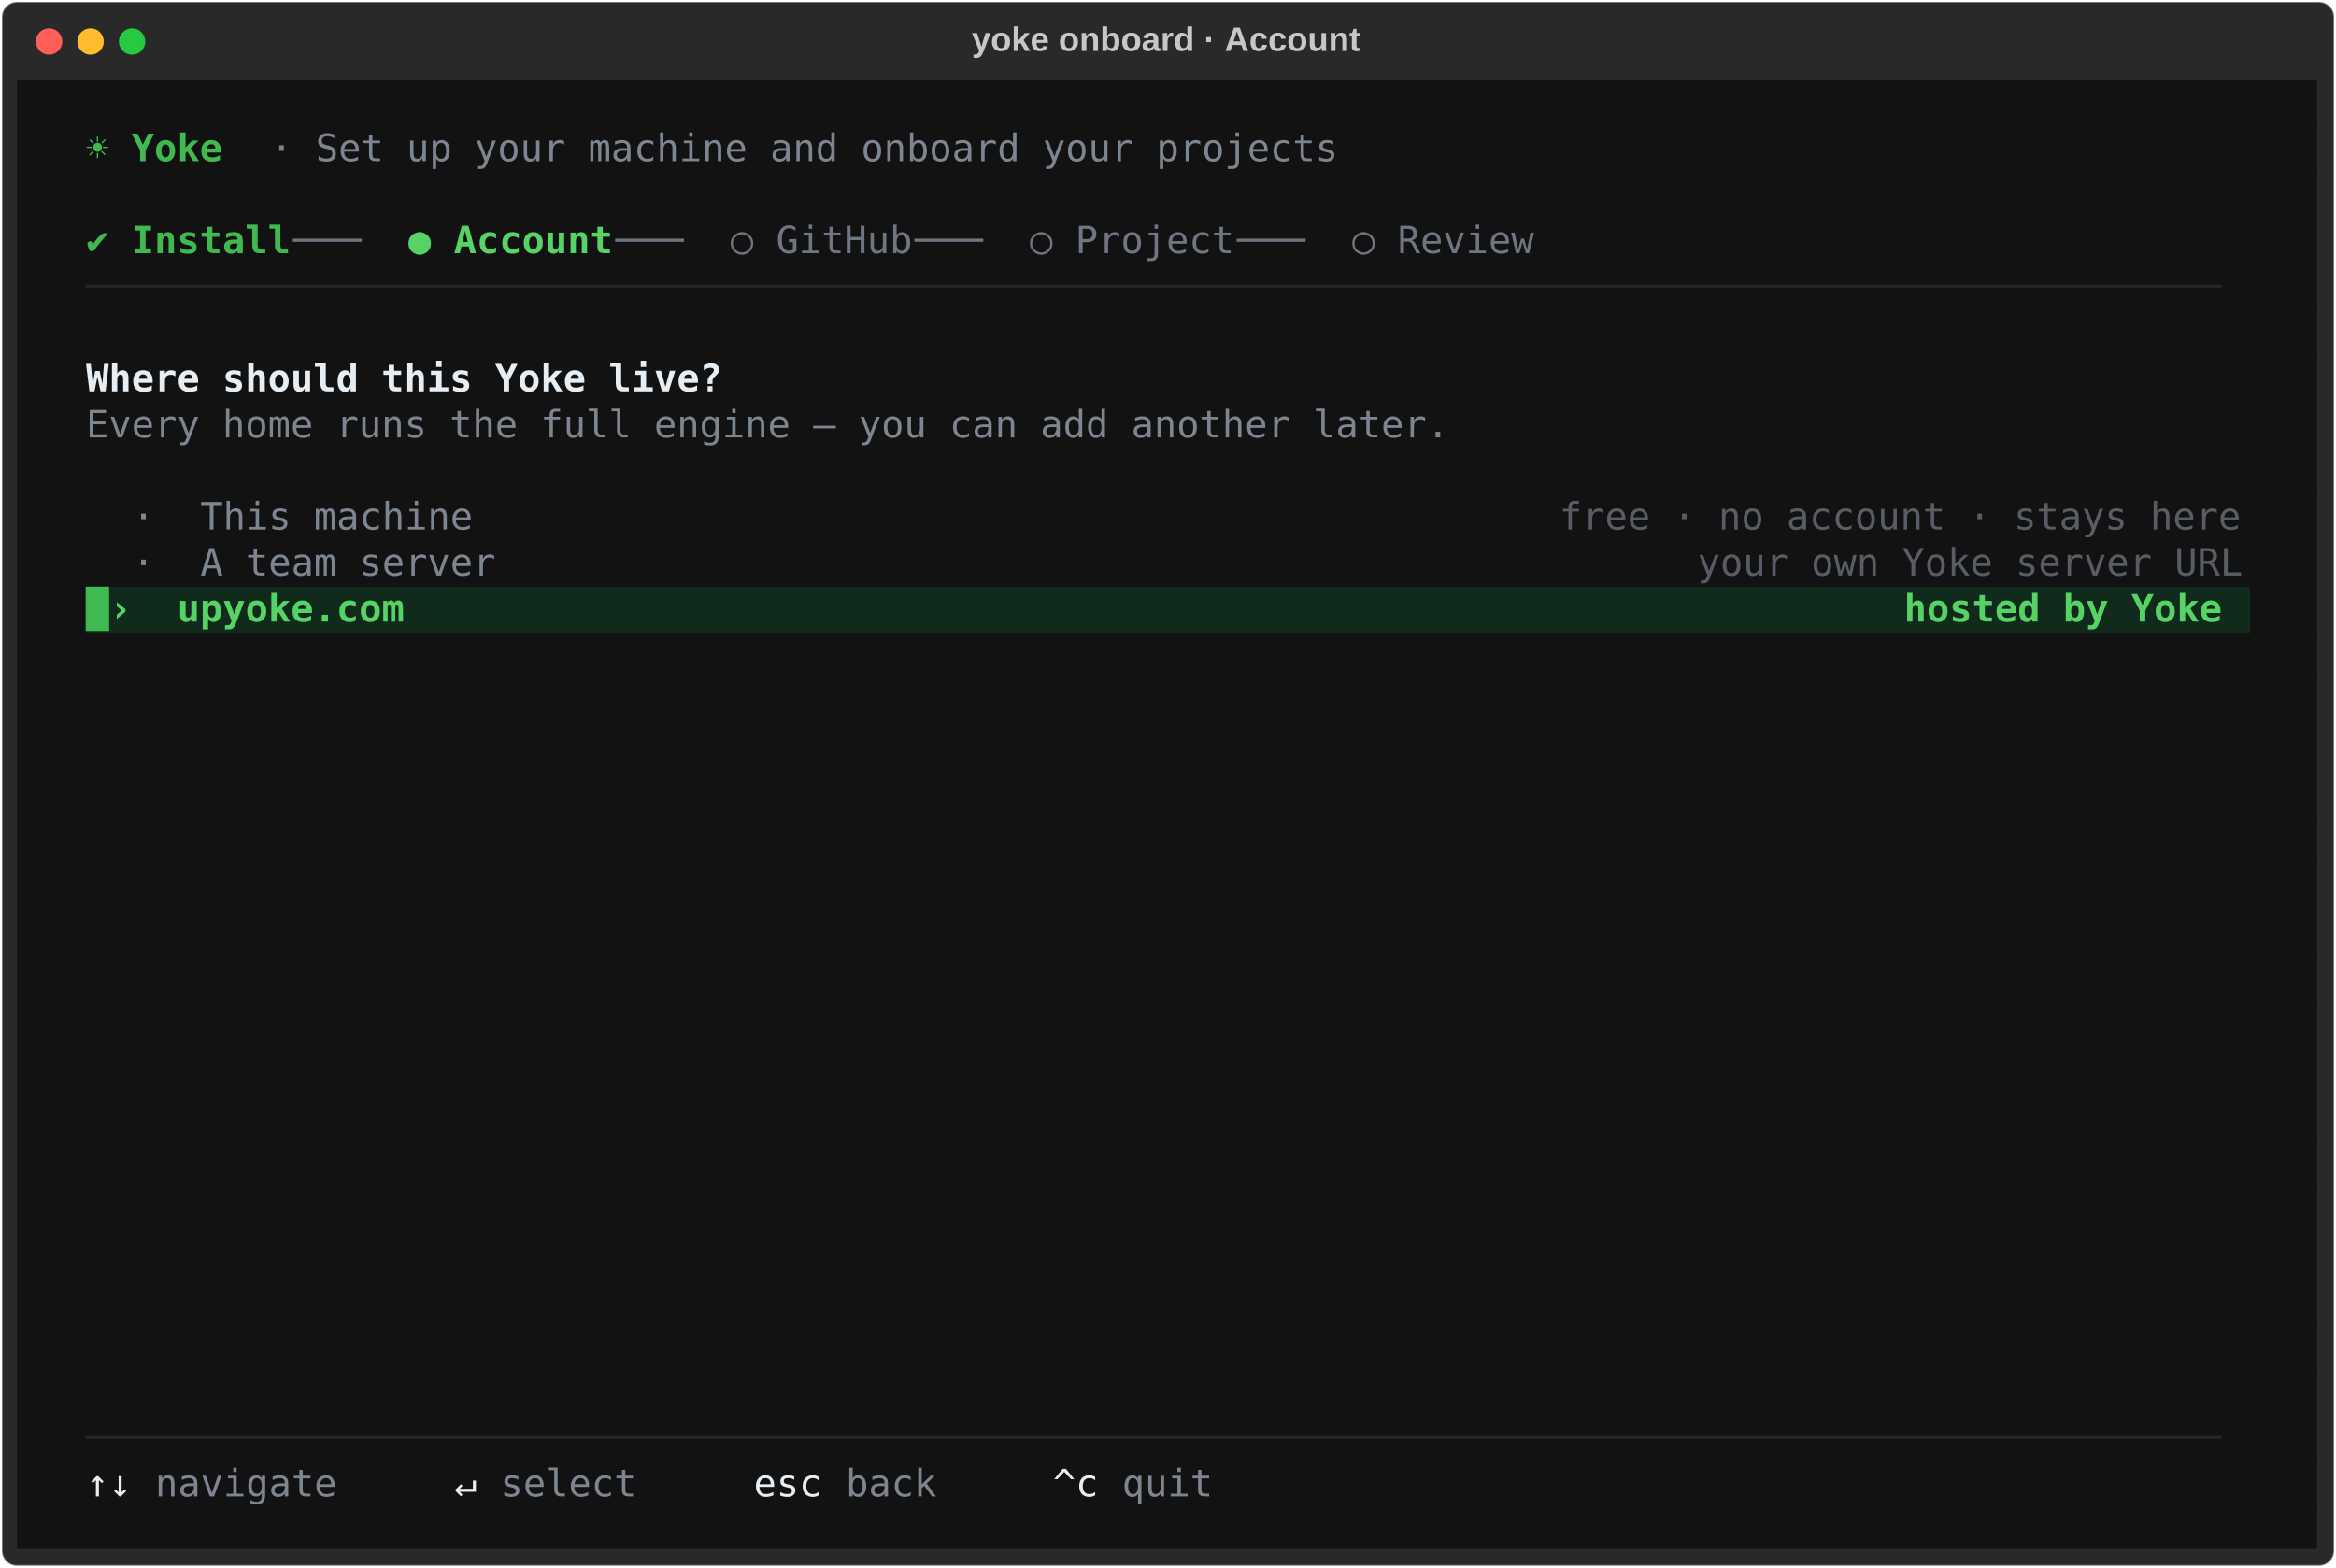
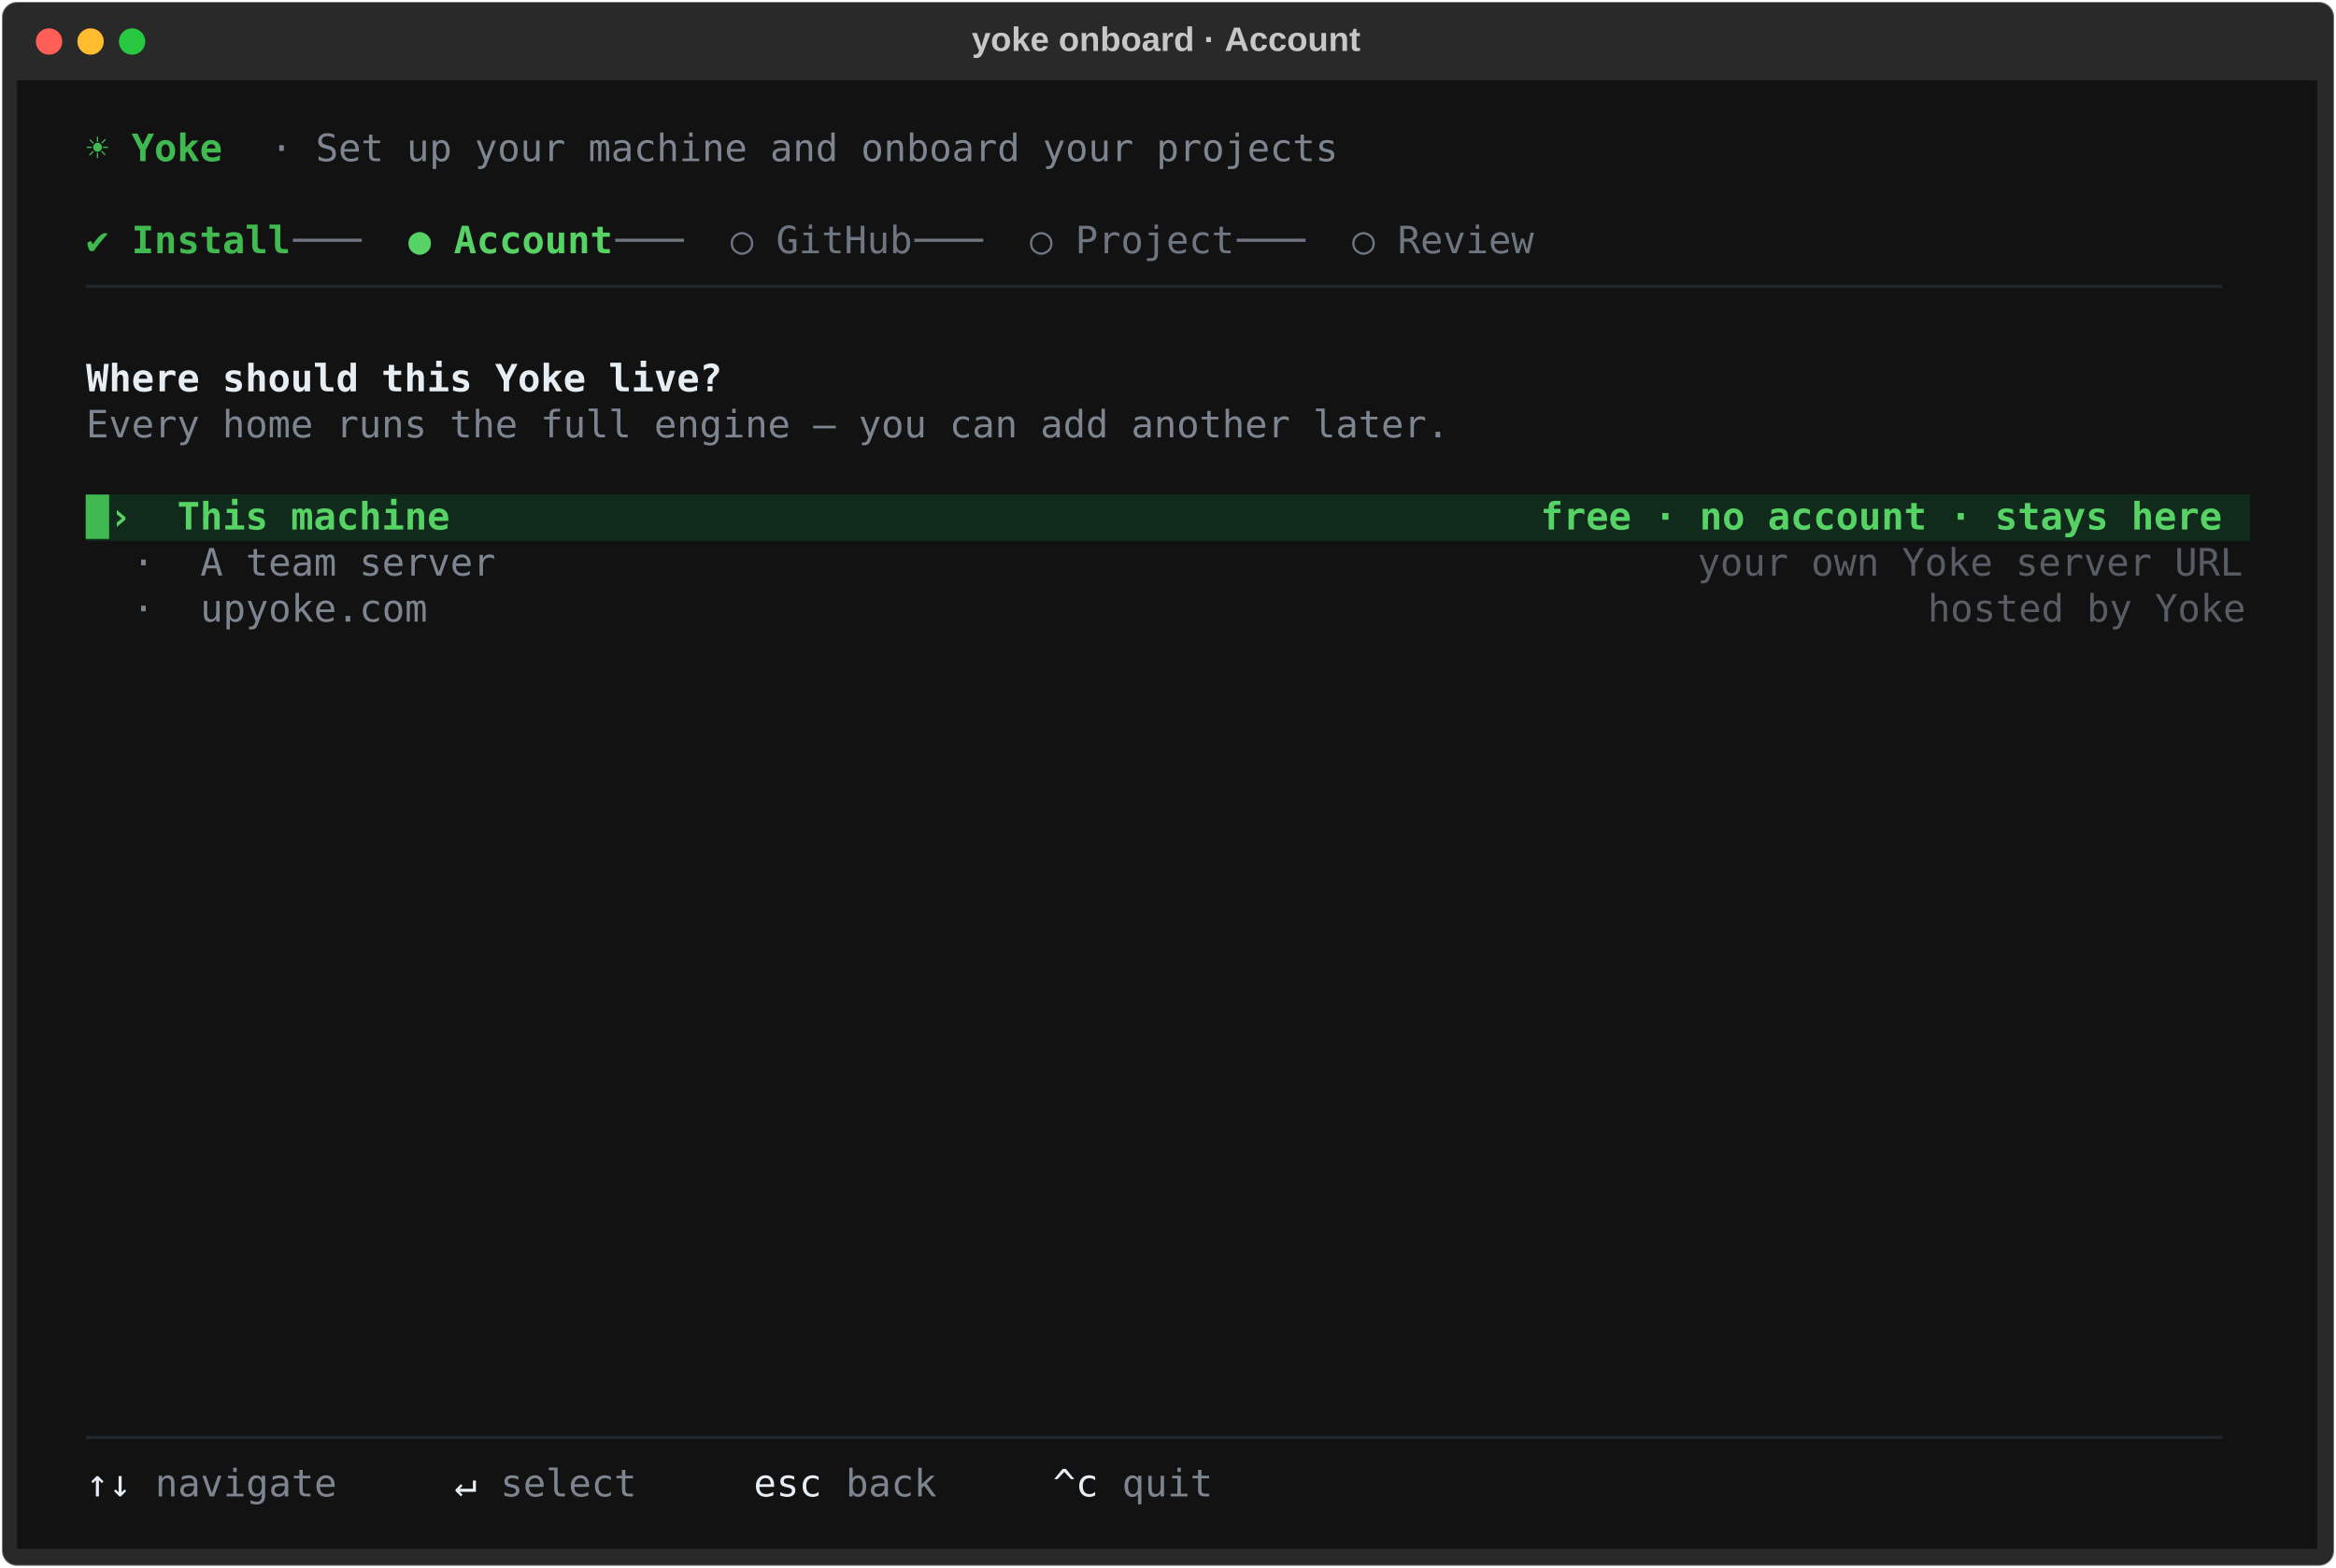
<svg xmlns="http://www.w3.org/2000/svg" class="rich-terminal" viewBox="0 0 1238 830.8">
  <style>

    @font-face {
        font-family: "Fira Code";
        src: local("FiraCode-Regular"),
                url("https://cdnjs.cloudflare.com/ajax/libs/firacode/{{VERSION}}/woff2/FiraCode-Regular.woff2") format("woff2"),
                url("https://cdnjs.cloudflare.com/ajax/libs/firacode/{{VERSION}}/woff/FiraCode-Regular.woff") format("woff");
        font-style: normal;
        font-weight: 400;
    }
    @font-face {
        font-family: "Fira Code";
        src: local("FiraCode-Bold"),
                url("https://cdnjs.cloudflare.com/ajax/libs/firacode/{{VERSION}}/woff2/FiraCode-Bold.woff2") format("woff2"),
                url("https://cdnjs.cloudflare.com/ajax/libs/firacode/{{VERSION}}/woff/FiraCode-Bold.woff") format("woff");
        font-style: bold;
        font-weight: 700;
    }

    .terminal-YOKE-matrix {
        font-family: Fira Code, monospace;
        font-size: 20px;
        line-height: 24.4px;
        font-variant-east-asian: full-width;
    }

    .terminal-YOKE-title {
        font-size: 18px;
        font-weight: bold;
        font-family: arial;
    }

    .terminal-YOKE-r1 { fill: #c5c8c6 }
.terminal-YOKE-r2 { fill: #3fb950;font-weight: bold }
.terminal-YOKE-r3 { fill: #e6edf3 }
.terminal-YOKE-r4 { fill: #7d8590 }
.terminal-YOKE-r5 { fill: #6e7681 }
.terminal-YOKE-r6 { fill: #56d364;font-weight: bold }
.terminal-YOKE-r7 { fill: #21262d }
.terminal-YOKE-r8 { fill: #e6edf3;font-weight: bold }
- .terminal-YOKE-r9 { fill: #00ff00 }
- .terminal-YOKE-r10 { fill: #585d65 }
- .terminal-YOKE-r11 { fill: #3fb950 }
+ .terminal-YOKE-r9 { fill: #3fb950 }
+ .terminal-YOKE-r10 { fill: #00ff00 }
+ .terminal-YOKE-r11 { fill: #585d65 }
    </style>
  <defs>
    <clipPath id="terminal-YOKE-clip-terminal">
      <rect x="0" y="0" width="1219.0" height="779.8" />
    </clipPath>
    <clipPath id="terminal-YOKE-line-0">
      <rect x="0" y="1.5" width="1220" height="24.65" />
    </clipPath>
    <clipPath id="terminal-YOKE-line-1">
      <rect x="0" y="25.9" width="1220" height="24.65" />
    </clipPath>
    <clipPath id="terminal-YOKE-line-2">
      <rect x="0" y="50.3" width="1220" height="24.65" />
    </clipPath>
    <clipPath id="terminal-YOKE-line-3">
      <rect x="0" y="74.7" width="1220" height="24.65" />
    </clipPath>
    <clipPath id="terminal-YOKE-line-4">
      <rect x="0" y="99.1" width="1220" height="24.65" />
    </clipPath>
    <clipPath id="terminal-YOKE-line-5">
      <rect x="0" y="123.5" width="1220" height="24.65" />
    </clipPath>
    <clipPath id="terminal-YOKE-line-6">
      <rect x="0" y="147.9" width="1220" height="24.65" />
    </clipPath>
    <clipPath id="terminal-YOKE-line-7">
      <rect x="0" y="172.3" width="1220" height="24.65" />
    </clipPath>
    <clipPath id="terminal-YOKE-line-8">
      <rect x="0" y="196.7" width="1220" height="24.65" />
    </clipPath>
    <clipPath id="terminal-YOKE-line-9">
      <rect x="0" y="221.1" width="1220" height="24.65" />
    </clipPath>
    <clipPath id="terminal-YOKE-line-10">
      <rect x="0" y="245.5" width="1220" height="24.65" />
    </clipPath>
    <clipPath id="terminal-YOKE-line-11">
      <rect x="0" y="269.9" width="1220" height="24.65" />
    </clipPath>
    <clipPath id="terminal-YOKE-line-12">
      <rect x="0" y="294.3" width="1220" height="24.65" />
    </clipPath>
    <clipPath id="terminal-YOKE-line-13">
      <rect x="0" y="318.7" width="1220" height="24.65" />
    </clipPath>
    <clipPath id="terminal-YOKE-line-14">
      <rect x="0" y="343.1" width="1220" height="24.65" />
    </clipPath>
    <clipPath id="terminal-YOKE-line-15">
      <rect x="0" y="367.5" width="1220" height="24.65" />
    </clipPath>
    <clipPath id="terminal-YOKE-line-16">
      <rect x="0" y="391.9" width="1220" height="24.65" />
    </clipPath>
    <clipPath id="terminal-YOKE-line-17">
      <rect x="0" y="416.3" width="1220" height="24.65" />
    </clipPath>
    <clipPath id="terminal-YOKE-line-18">
      <rect x="0" y="440.7" width="1220" height="24.65" />
    </clipPath>
    <clipPath id="terminal-YOKE-line-19">
      <rect x="0" y="465.1" width="1220" height="24.65" />
    </clipPath>
    <clipPath id="terminal-YOKE-line-20">
      <rect x="0" y="489.5" width="1220" height="24.65" />
    </clipPath>
    <clipPath id="terminal-YOKE-line-21">
      <rect x="0" y="513.9" width="1220" height="24.65" />
    </clipPath>
    <clipPath id="terminal-YOKE-line-22">
      <rect x="0" y="538.3" width="1220" height="24.65" />
    </clipPath>
    <clipPath id="terminal-YOKE-line-23">
      <rect x="0" y="562.7" width="1220" height="24.65" />
    </clipPath>
    <clipPath id="terminal-YOKE-line-24">
      <rect x="0" y="587.1" width="1220" height="24.65" />
    </clipPath>
    <clipPath id="terminal-YOKE-line-25">
      <rect x="0" y="611.5" width="1220" height="24.65" />
    </clipPath>
    <clipPath id="terminal-YOKE-line-26">
      <rect x="0" y="635.9" width="1220" height="24.65" />
    </clipPath>
    <clipPath id="terminal-YOKE-line-27">
      <rect x="0" y="660.3" width="1220" height="24.65" />
    </clipPath>
    <clipPath id="terminal-YOKE-line-28">
      <rect x="0" y="684.7" width="1220" height="24.65" />
    </clipPath>
    <clipPath id="terminal-YOKE-line-29">
      <rect x="0" y="709.1" width="1220" height="24.65" />
    </clipPath>
    <clipPath id="terminal-YOKE-line-30">
      <rect x="0" y="733.5" width="1220" height="24.65" />
    </clipPath>
  </defs>
  <rect fill="#292929" stroke="rgba(255,255,255,0.35)" stroke-width="1" x="1" y="1" width="1236" height="828.8" rx="8" />
  <text class="terminal-YOKE-title" fill="#c5c8c6" text-anchor="middle" x="618" y="27">yoke onboard · Account</text>
  <g transform="translate(26,22)">
    <circle cx="0" cy="0" r="7" fill="#ff5f57" />
    <circle cx="22" cy="0" r="7" fill="#febc2e" />
    <circle cx="44" cy="0" r="7" fill="#28c840" />
  </g>
  <g transform="translate(9, 41)" clip-path="url(#terminal-YOKE-clip-terminal)">
    <rect fill="#121212" x="0" y="1.5" width="1220" height="24.65" shape-rendering="crispEdges" />
    <rect fill="#121212" x="0" y="25.9" width="36.6" height="24.65" shape-rendering="crispEdges" />
    <rect fill="#121212" x="36.6" y="25.9" width="73.2" height="24.65" shape-rendering="crispEdges" />
    <rect fill="#121212" x="109.8" y="25.9" width="24.4" height="24.65" shape-rendering="crispEdges" />
    <rect fill="#121212" x="134.2" y="25.9" width="573.4" height="24.65" shape-rendering="crispEdges" />
    <rect fill="#121212" x="707.6" y="25.9" width="512.4" height="24.65" shape-rendering="crispEdges" />
    <rect fill="#121212" x="0" y="50.3" width="1220" height="24.65" shape-rendering="crispEdges" />
    <rect fill="#121212" x="0" y="74.7" width="36.6" height="24.65" shape-rendering="crispEdges" />
    <rect fill="#121212" x="36.6" y="74.7" width="109.8" height="24.65" shape-rendering="crispEdges" />
    <rect fill="#121212" x="146.4" y="74.7" width="61" height="24.65" shape-rendering="crispEdges" />
    <rect fill="#121212" x="207.4" y="74.7" width="109.8" height="24.65" shape-rendering="crispEdges" />
    <rect fill="#121212" x="317.2" y="74.7" width="61" height="24.65" shape-rendering="crispEdges" />
    <rect fill="#121212" x="378.2" y="74.7" width="97.6" height="24.65" shape-rendering="crispEdges" />
    <rect fill="#121212" x="475.8" y="74.7" width="61" height="24.65" shape-rendering="crispEdges" />
    <rect fill="#121212" x="536.8" y="74.7" width="109.8" height="24.65" shape-rendering="crispEdges" />
    <rect fill="#121212" x="646.6" y="74.7" width="61" height="24.65" shape-rendering="crispEdges" />
    <rect fill="#121212" x="707.6" y="74.7" width="97.6" height="24.65" shape-rendering="crispEdges" />
    <rect fill="#121212" x="805.2" y="74.7" width="414.8" height="24.65" shape-rendering="crispEdges" />
    <rect fill="#121212" x="0" y="99.1" width="36.6" height="24.65" shape-rendering="crispEdges" />
    <rect fill="#121212" x="36.6" y="99.1" width="1146.8" height="24.65" shape-rendering="crispEdges" />
    <rect fill="#121212" x="1183.4" y="99.1" width="36.6" height="24.65" shape-rendering="crispEdges" />
    <rect fill="#121212" x="0" y="123.5" width="1220" height="24.65" shape-rendering="crispEdges" />
    <rect fill="#121212" x="0" y="147.9" width="36.6" height="24.65" shape-rendering="crispEdges" />
    <rect fill="#121212" x="36.6" y="147.9" width="341.6" height="24.65" shape-rendering="crispEdges" />
    <rect fill="#121212" x="378.2" y="147.9" width="841.8" height="24.65" shape-rendering="crispEdges" />
    <rect fill="#121212" x="0" y="172.3" width="36.6" height="24.65" shape-rendering="crispEdges" />
    <rect fill="#121212" x="36.6" y="172.3" width="732" height="24.65" shape-rendering="crispEdges" />
    <rect fill="#121212" x="768.6" y="172.3" width="414.8" height="24.65" shape-rendering="crispEdges" />
    <rect fill="#121212" x="1183.4" y="172.3" width="36.6" height="24.65" shape-rendering="crispEdges" />
    <rect fill="#121212" x="0" y="196.7" width="36.6" height="24.65" shape-rendering="crispEdges" />
    <rect fill="#121212" x="36.6" y="196.7" width="0" height="24.65" shape-rendering="crispEdges" />
    <rect fill="#121212" x="36.6" y="196.7" width="1183.4" height="24.65" shape-rendering="crispEdges" />
    <rect fill="#121212" x="0" y="221.1" width="36.6" height="24.65" shape-rendering="crispEdges" />
-     <rect fill="#121212" x="36.6" y="221.1" width="12.2" height="24.65" shape-rendering="crispEdges" />
-     <rect fill="#121212" x="48.8" y="221.1" width="12.2" height="24.65" shape-rendering="crispEdges" />
-     <rect fill="#121212" x="61" y="221.1" width="756.4" height="24.65" shape-rendering="crispEdges" />
-     <rect fill="#121212" x="817.4" y="221.1" width="366" height="24.65" shape-rendering="crispEdges" />
+     <rect fill="#102a1c" x="36.6" y="221.1" width="12.2" height="24.65" shape-rendering="crispEdges" />
+     <rect fill="#102a1c" x="48.8" y="221.1" width="1134.6" height="24.65" shape-rendering="crispEdges" />
    <rect fill="#121212" x="1183.4" y="221.1" width="36.6" height="24.65" shape-rendering="crispEdges" />
    <rect fill="#121212" x="0" y="245.5" width="36.6" height="24.65" shape-rendering="crispEdges" />
    <rect fill="#121212" x="36.6" y="245.5" width="12.2" height="24.65" shape-rendering="crispEdges" />
    <rect fill="#121212" x="48.8" y="245.5" width="12.2" height="24.65" shape-rendering="crispEdges" />
    <rect fill="#121212" x="61" y="245.5" width="829.6" height="24.65" shape-rendering="crispEdges" />
    <rect fill="#121212" x="890.6" y="245.5" width="292.8" height="24.65" shape-rendering="crispEdges" />
    <rect fill="#121212" x="1183.4" y="245.5" width="36.6" height="24.65" shape-rendering="crispEdges" />
    <rect fill="#121212" x="0" y="269.9" width="36.6" height="24.65" shape-rendering="crispEdges" />
-     <rect fill="#102a1c" x="36.6" y="269.9" width="12.2" height="24.65" shape-rendering="crispEdges" />
-     <rect fill="#102a1c" x="48.8" y="269.9" width="1134.6" height="24.65" shape-rendering="crispEdges" />
+     <rect fill="#121212" x="36.6" y="269.9" width="12.2" height="24.65" shape-rendering="crispEdges" />
+     <rect fill="#121212" x="48.8" y="269.9" width="12.2" height="24.65" shape-rendering="crispEdges" />
+     <rect fill="#121212" x="61" y="269.9" width="951.6" height="24.65" shape-rendering="crispEdges" />
+     <rect fill="#121212" x="1012.6" y="269.9" width="170.8" height="24.65" shape-rendering="crispEdges" />
    <rect fill="#121212" x="1183.4" y="269.9" width="36.6" height="24.65" shape-rendering="crispEdges" />
    <rect fill="#121212" x="0" y="294.3" width="36.6" height="24.65" shape-rendering="crispEdges" />
    <rect fill="#121212" x="36.6" y="294.3" width="1183.4" height="24.65" shape-rendering="crispEdges" />
    <rect fill="#121212" x="0" y="318.7" width="36.6" height="24.65" shape-rendering="crispEdges" />
    <rect fill="#121212" x="36.6" y="318.7" width="1183.4" height="24.65" shape-rendering="crispEdges" />
    <rect fill="#121212" x="0" y="343.1" width="36.6" height="24.65" shape-rendering="crispEdges" />
    <rect fill="#121212" x="36.6" y="343.1" width="1183.4" height="24.65" shape-rendering="crispEdges" />
    <rect fill="#121212" x="0" y="367.5" width="36.6" height="24.65" shape-rendering="crispEdges" />
    <rect fill="#121212" x="36.6" y="367.5" width="1183.4" height="24.65" shape-rendering="crispEdges" />
    <rect fill="#121212" x="0" y="391.9" width="36.6" height="24.65" shape-rendering="crispEdges" />
    <rect fill="#121212" x="36.6" y="391.9" width="1183.4" height="24.65" shape-rendering="crispEdges" />
    <rect fill="#121212" x="0" y="416.3" width="36.6" height="24.65" shape-rendering="crispEdges" />
    <rect fill="#121212" x="36.6" y="416.3" width="1183.4" height="24.65" shape-rendering="crispEdges" />
    <rect fill="#121212" x="0" y="440.7" width="36.6" height="24.65" shape-rendering="crispEdges" />
    <rect fill="#121212" x="36.6" y="440.7" width="1183.4" height="24.65" shape-rendering="crispEdges" />
    <rect fill="#121212" x="0" y="465.1" width="36.6" height="24.65" shape-rendering="crispEdges" />
    <rect fill="#121212" x="36.6" y="465.1" width="1183.4" height="24.65" shape-rendering="crispEdges" />
    <rect fill="#121212" x="0" y="489.5" width="36.6" height="24.65" shape-rendering="crispEdges" />
    <rect fill="#121212" x="36.6" y="489.5" width="1183.4" height="24.65" shape-rendering="crispEdges" />
    <rect fill="#121212" x="0" y="513.9" width="36.6" height="24.65" shape-rendering="crispEdges" />
    <rect fill="#121212" x="36.6" y="513.9" width="1183.4" height="24.65" shape-rendering="crispEdges" />
    <rect fill="#121212" x="0" y="538.3" width="36.6" height="24.65" shape-rendering="crispEdges" />
    <rect fill="#121212" x="36.6" y="538.3" width="1183.4" height="24.65" shape-rendering="crispEdges" />
    <rect fill="#121212" x="0" y="562.7" width="36.6" height="24.65" shape-rendering="crispEdges" />
    <rect fill="#121212" x="36.6" y="562.7" width="1183.4" height="24.65" shape-rendering="crispEdges" />
    <rect fill="#121212" x="0" y="587.1" width="36.6" height="24.65" shape-rendering="crispEdges" />
    <rect fill="#121212" x="36.6" y="587.1" width="1183.4" height="24.65" shape-rendering="crispEdges" />
    <rect fill="#121212" x="0" y="611.5" width="36.6" height="24.65" shape-rendering="crispEdges" />
    <rect fill="#121212" x="36.6" y="611.5" width="1183.4" height="24.65" shape-rendering="crispEdges" />
    <rect fill="#121212" x="0" y="635.9" width="36.6" height="24.65" shape-rendering="crispEdges" />
    <rect fill="#121212" x="36.6" y="635.9" width="1183.4" height="24.65" shape-rendering="crispEdges" />
    <rect fill="#121212" x="0" y="660.3" width="36.6" height="24.65" shape-rendering="crispEdges" />
    <rect fill="#121212" x="36.6" y="660.3" width="1183.4" height="24.65" shape-rendering="crispEdges" />
    <rect fill="#121212" x="0" y="684.7" width="36.6" height="24.65" shape-rendering="crispEdges" />
    <rect fill="#121212" x="36.6" y="684.7" width="1183.4" height="24.65" shape-rendering="crispEdges" />
    <rect fill="#121212" x="0" y="709.1" width="36.6" height="24.65" shape-rendering="crispEdges" />
    <rect fill="#121212" x="36.6" y="709.1" width="1146.8" height="24.65" shape-rendering="crispEdges" />
    <rect fill="#121212" x="1183.4" y="709.1" width="36.6" height="24.65" shape-rendering="crispEdges" />
    <rect fill="#121212" x="0" y="733.5" width="36.6" height="24.65" shape-rendering="crispEdges" />
    <rect fill="#121212" x="36.6" y="733.5" width="24.4" height="24.65" shape-rendering="crispEdges" />
    <rect fill="#121212" x="61" y="733.5" width="12.2" height="24.65" shape-rendering="crispEdges" />
    <rect fill="#121212" x="73.2" y="733.5" width="97.6" height="24.65" shape-rendering="crispEdges" />
    <rect fill="#121212" x="170.8" y="733.5" width="61" height="24.65" shape-rendering="crispEdges" />
    <rect fill="#121212" x="231.8" y="733.5" width="12.2" height="24.65" shape-rendering="crispEdges" />
    <rect fill="#121212" x="244" y="733.5" width="12.2" height="24.65" shape-rendering="crispEdges" />
    <rect fill="#121212" x="256.2" y="733.5" width="73.2" height="24.65" shape-rendering="crispEdges" />
    <rect fill="#121212" x="329.4" y="733.5" width="61" height="24.65" shape-rendering="crispEdges" />
    <rect fill="#121212" x="390.4" y="733.5" width="36.6" height="24.65" shape-rendering="crispEdges" />
    <rect fill="#121212" x="427" y="733.5" width="12.2" height="24.65" shape-rendering="crispEdges" />
    <rect fill="#121212" x="439.2" y="733.5" width="48.8" height="24.65" shape-rendering="crispEdges" />
    <rect fill="#121212" x="488" y="733.5" width="61" height="24.65" shape-rendering="crispEdges" />
    <rect fill="#121212" x="549" y="733.5" width="24.4" height="24.65" shape-rendering="crispEdges" />
    <rect fill="#121212" x="573.4" y="733.5" width="12.2" height="24.65" shape-rendering="crispEdges" />
    <rect fill="#121212" x="585.6" y="733.5" width="48.8" height="24.65" shape-rendering="crispEdges" />
    <rect fill="#121212" x="634.4" y="733.5" width="585.6" height="24.65" shape-rendering="crispEdges" />
    <rect fill="#121212" x="0" y="757.9" width="1220" height="24.65" shape-rendering="crispEdges" />
    <g class="terminal-YOKE-matrix">
      <text class="terminal-YOKE-r1" x="1220" y="20" textLength="12.2" clip-path="url(#terminal-YOKE-line-0)">
</text>
      <text class="terminal-YOKE-r2" x="36.6" y="44.4" textLength="73.2" clip-path="url(#terminal-YOKE-line-1)">☀ Yoke</text>
      <text class="terminal-YOKE-r4" x="134.2" y="44.4" textLength="573.4" clip-path="url(#terminal-YOKE-line-1)">· Set up your machine and onboard your projects</text>
      <text class="terminal-YOKE-r1" x="1220" y="44.4" textLength="12.2" clip-path="url(#terminal-YOKE-line-1)">
</text>
      <text class="terminal-YOKE-r1" x="1220" y="68.8" textLength="12.2" clip-path="url(#terminal-YOKE-line-2)">
</text>
      <text class="terminal-YOKE-r2" x="36.6" y="93.2" textLength="109.8" clip-path="url(#terminal-YOKE-line-3)">✔ Install</text>
      <text class="terminal-YOKE-r5" x="146.4" y="93.2" textLength="61" clip-path="url(#terminal-YOKE-line-3)"> ─── </text>
      <text class="terminal-YOKE-r6" x="207.4" y="93.2" textLength="109.8" clip-path="url(#terminal-YOKE-line-3)">● Account</text>
      <text class="terminal-YOKE-r5" x="317.2" y="93.2" textLength="61" clip-path="url(#terminal-YOKE-line-3)"> ─── </text>
      <text class="terminal-YOKE-r5" x="378.2" y="93.2" textLength="97.6" clip-path="url(#terminal-YOKE-line-3)">○ GitHub</text>
      <text class="terminal-YOKE-r5" x="475.8" y="93.2" textLength="61" clip-path="url(#terminal-YOKE-line-3)"> ─── </text>
      <text class="terminal-YOKE-r5" x="536.8" y="93.2" textLength="109.8" clip-path="url(#terminal-YOKE-line-3)">○ Project</text>
      <text class="terminal-YOKE-r5" x="646.6" y="93.2" textLength="61" clip-path="url(#terminal-YOKE-line-3)"> ─── </text>
      <text class="terminal-YOKE-r5" x="707.6" y="93.2" textLength="97.6" clip-path="url(#terminal-YOKE-line-3)">○ Review</text>
      <text class="terminal-YOKE-r1" x="1220" y="93.2" textLength="12.2" clip-path="url(#terminal-YOKE-line-3)">
</text>
      <text class="terminal-YOKE-r7" x="36.6" y="117.6" textLength="1146.8" clip-path="url(#terminal-YOKE-line-4)">──────────────────────────────────────────────────────────────────────────────────────────────</text>
      <text class="terminal-YOKE-r1" x="1220" y="117.6" textLength="12.2" clip-path="url(#terminal-YOKE-line-4)">
</text>
      <text class="terminal-YOKE-r1" x="1220" y="142" textLength="12.2" clip-path="url(#terminal-YOKE-line-5)">
</text>
      <text class="terminal-YOKE-r8" x="36.6" y="166.4" textLength="341.6" clip-path="url(#terminal-YOKE-line-6)">Where should this Yoke live?</text>
      <text class="terminal-YOKE-r1" x="1220" y="166.4" textLength="12.2" clip-path="url(#terminal-YOKE-line-6)">
</text>
      <text class="terminal-YOKE-r4" x="36.6" y="190.8" textLength="732" clip-path="url(#terminal-YOKE-line-7)">Every home runs the full engine — you can add another later.</text>
      <text class="terminal-YOKE-r1" x="1220" y="190.8" textLength="12.2" clip-path="url(#terminal-YOKE-line-7)">
</text>
      <text class="terminal-YOKE-r1" x="1220" y="215.2" textLength="12.2" clip-path="url(#terminal-YOKE-line-8)">
</text>
-       <text class="terminal-YOKE-r4" x="61" y="239.6" textLength="756.4" clip-path="url(#terminal-YOKE-line-9)">·  This machine                                               </text>
-       <text class="terminal-YOKE-r10" x="817.4" y="239.6" textLength="366" clip-path="url(#terminal-YOKE-line-9)">free · no account · stays here</text>
+       <text class="terminal-YOKE-r9" x="36.6" y="239.6" textLength="12.2" clip-path="url(#terminal-YOKE-line-9)">█</text>
+       <text class="terminal-YOKE-r6" x="48.8" y="239.6" textLength="1134.6" clip-path="url(#terminal-YOKE-line-9)">›  This machine                                                free · no account · stays here</text>
      <text class="terminal-YOKE-r1" x="1220" y="239.6" textLength="12.2" clip-path="url(#terminal-YOKE-line-9)">
</text>
      <text class="terminal-YOKE-r4" x="61" y="264" textLength="829.6" clip-path="url(#terminal-YOKE-line-10)">·  A team server                                                    </text>
-       <text class="terminal-YOKE-r10" x="890.6" y="264" textLength="292.8" clip-path="url(#terminal-YOKE-line-10)">your own Yoke server URL</text>
+       <text class="terminal-YOKE-r11" x="890.6" y="264" textLength="292.8" clip-path="url(#terminal-YOKE-line-10)">your own Yoke server URL</text>
      <text class="terminal-YOKE-r1" x="1220" y="264" textLength="12.2" clip-path="url(#terminal-YOKE-line-10)">
</text>
-       <text class="terminal-YOKE-r11" x="36.6" y="288.4" textLength="12.2" clip-path="url(#terminal-YOKE-line-11)">█</text>
-       <text class="terminal-YOKE-r6" x="48.8" y="288.4" textLength="1134.6" clip-path="url(#terminal-YOKE-line-11)">›  upyoke.com                                                                  hosted by Yoke</text>
+       <text class="terminal-YOKE-r4" x="61" y="288.4" textLength="951.6" clip-path="url(#terminal-YOKE-line-11)">·  upyoke.com                                                                 </text>
+       <text class="terminal-YOKE-r11" x="1012.6" y="288.4" textLength="170.8" clip-path="url(#terminal-YOKE-line-11)">hosted by Yoke</text>
      <text class="terminal-YOKE-r1" x="1220" y="288.4" textLength="12.2" clip-path="url(#terminal-YOKE-line-11)">
</text>
      <text class="terminal-YOKE-r1" x="1220" y="312.8" textLength="12.2" clip-path="url(#terminal-YOKE-line-12)">
</text>
      <text class="terminal-YOKE-r1" x="1220" y="337.2" textLength="12.2" clip-path="url(#terminal-YOKE-line-13)">
</text>
      <text class="terminal-YOKE-r1" x="1220" y="361.6" textLength="12.2" clip-path="url(#terminal-YOKE-line-14)">
</text>
      <text class="terminal-YOKE-r1" x="1220" y="386" textLength="12.2" clip-path="url(#terminal-YOKE-line-15)">
</text>
      <text class="terminal-YOKE-r1" x="1220" y="410.4" textLength="12.2" clip-path="url(#terminal-YOKE-line-16)">
</text>
      <text class="terminal-YOKE-r1" x="1220" y="434.8" textLength="12.2" clip-path="url(#terminal-YOKE-line-17)">
</text>
      <text class="terminal-YOKE-r1" x="1220" y="459.2" textLength="12.2" clip-path="url(#terminal-YOKE-line-18)">
</text>
      <text class="terminal-YOKE-r1" x="1220" y="483.6" textLength="12.2" clip-path="url(#terminal-YOKE-line-19)">
</text>
      <text class="terminal-YOKE-r1" x="1220" y="508" textLength="12.2" clip-path="url(#terminal-YOKE-line-20)">
</text>
      <text class="terminal-YOKE-r1" x="1220" y="532.4" textLength="12.2" clip-path="url(#terminal-YOKE-line-21)">
</text>
      <text class="terminal-YOKE-r1" x="1220" y="556.8" textLength="12.2" clip-path="url(#terminal-YOKE-line-22)">
</text>
      <text class="terminal-YOKE-r1" x="1220" y="581.2" textLength="12.2" clip-path="url(#terminal-YOKE-line-23)">
</text>
      <text class="terminal-YOKE-r1" x="1220" y="605.6" textLength="12.2" clip-path="url(#terminal-YOKE-line-24)">
</text>
      <text class="terminal-YOKE-r1" x="1220" y="630" textLength="12.2" clip-path="url(#terminal-YOKE-line-25)">
</text>
      <text class="terminal-YOKE-r1" x="1220" y="654.4" textLength="12.2" clip-path="url(#terminal-YOKE-line-26)">
</text>
      <text class="terminal-YOKE-r1" x="1220" y="678.8" textLength="12.2" clip-path="url(#terminal-YOKE-line-27)">
</text>
      <text class="terminal-YOKE-r1" x="1220" y="703.2" textLength="12.2" clip-path="url(#terminal-YOKE-line-28)">
</text>
      <text class="terminal-YOKE-r7" x="36.6" y="727.6" textLength="1146.8" clip-path="url(#terminal-YOKE-line-29)">──────────────────────────────────────────────────────────────────────────────────────────────</text>
      <text class="terminal-YOKE-r1" x="1220" y="727.6" textLength="12.2" clip-path="url(#terminal-YOKE-line-29)">
</text>
      <text class="terminal-YOKE-r3" x="36.6" y="752" textLength="24.4" clip-path="url(#terminal-YOKE-line-30)">↑↓</text>
      <text class="terminal-YOKE-r4" x="73.2" y="752" textLength="97.6" clip-path="url(#terminal-YOKE-line-30)">navigate</text>
      <text class="terminal-YOKE-r3" x="231.8" y="752" textLength="12.2" clip-path="url(#terminal-YOKE-line-30)">↵</text>
      <text class="terminal-YOKE-r4" x="256.2" y="752" textLength="73.2" clip-path="url(#terminal-YOKE-line-30)">select</text>
      <text class="terminal-YOKE-r3" x="390.4" y="752" textLength="36.6" clip-path="url(#terminal-YOKE-line-30)">esc</text>
      <text class="terminal-YOKE-r4" x="439.2" y="752" textLength="48.8" clip-path="url(#terminal-YOKE-line-30)">back</text>
      <text class="terminal-YOKE-r3" x="549" y="752" textLength="24.4" clip-path="url(#terminal-YOKE-line-30)">^c</text>
      <text class="terminal-YOKE-r4" x="585.6" y="752" textLength="48.8" clip-path="url(#terminal-YOKE-line-30)">quit</text>
      <text class="terminal-YOKE-r1" x="1220" y="752" textLength="12.2" clip-path="url(#terminal-YOKE-line-30)">
</text>
    </g>
  </g>
</svg>
